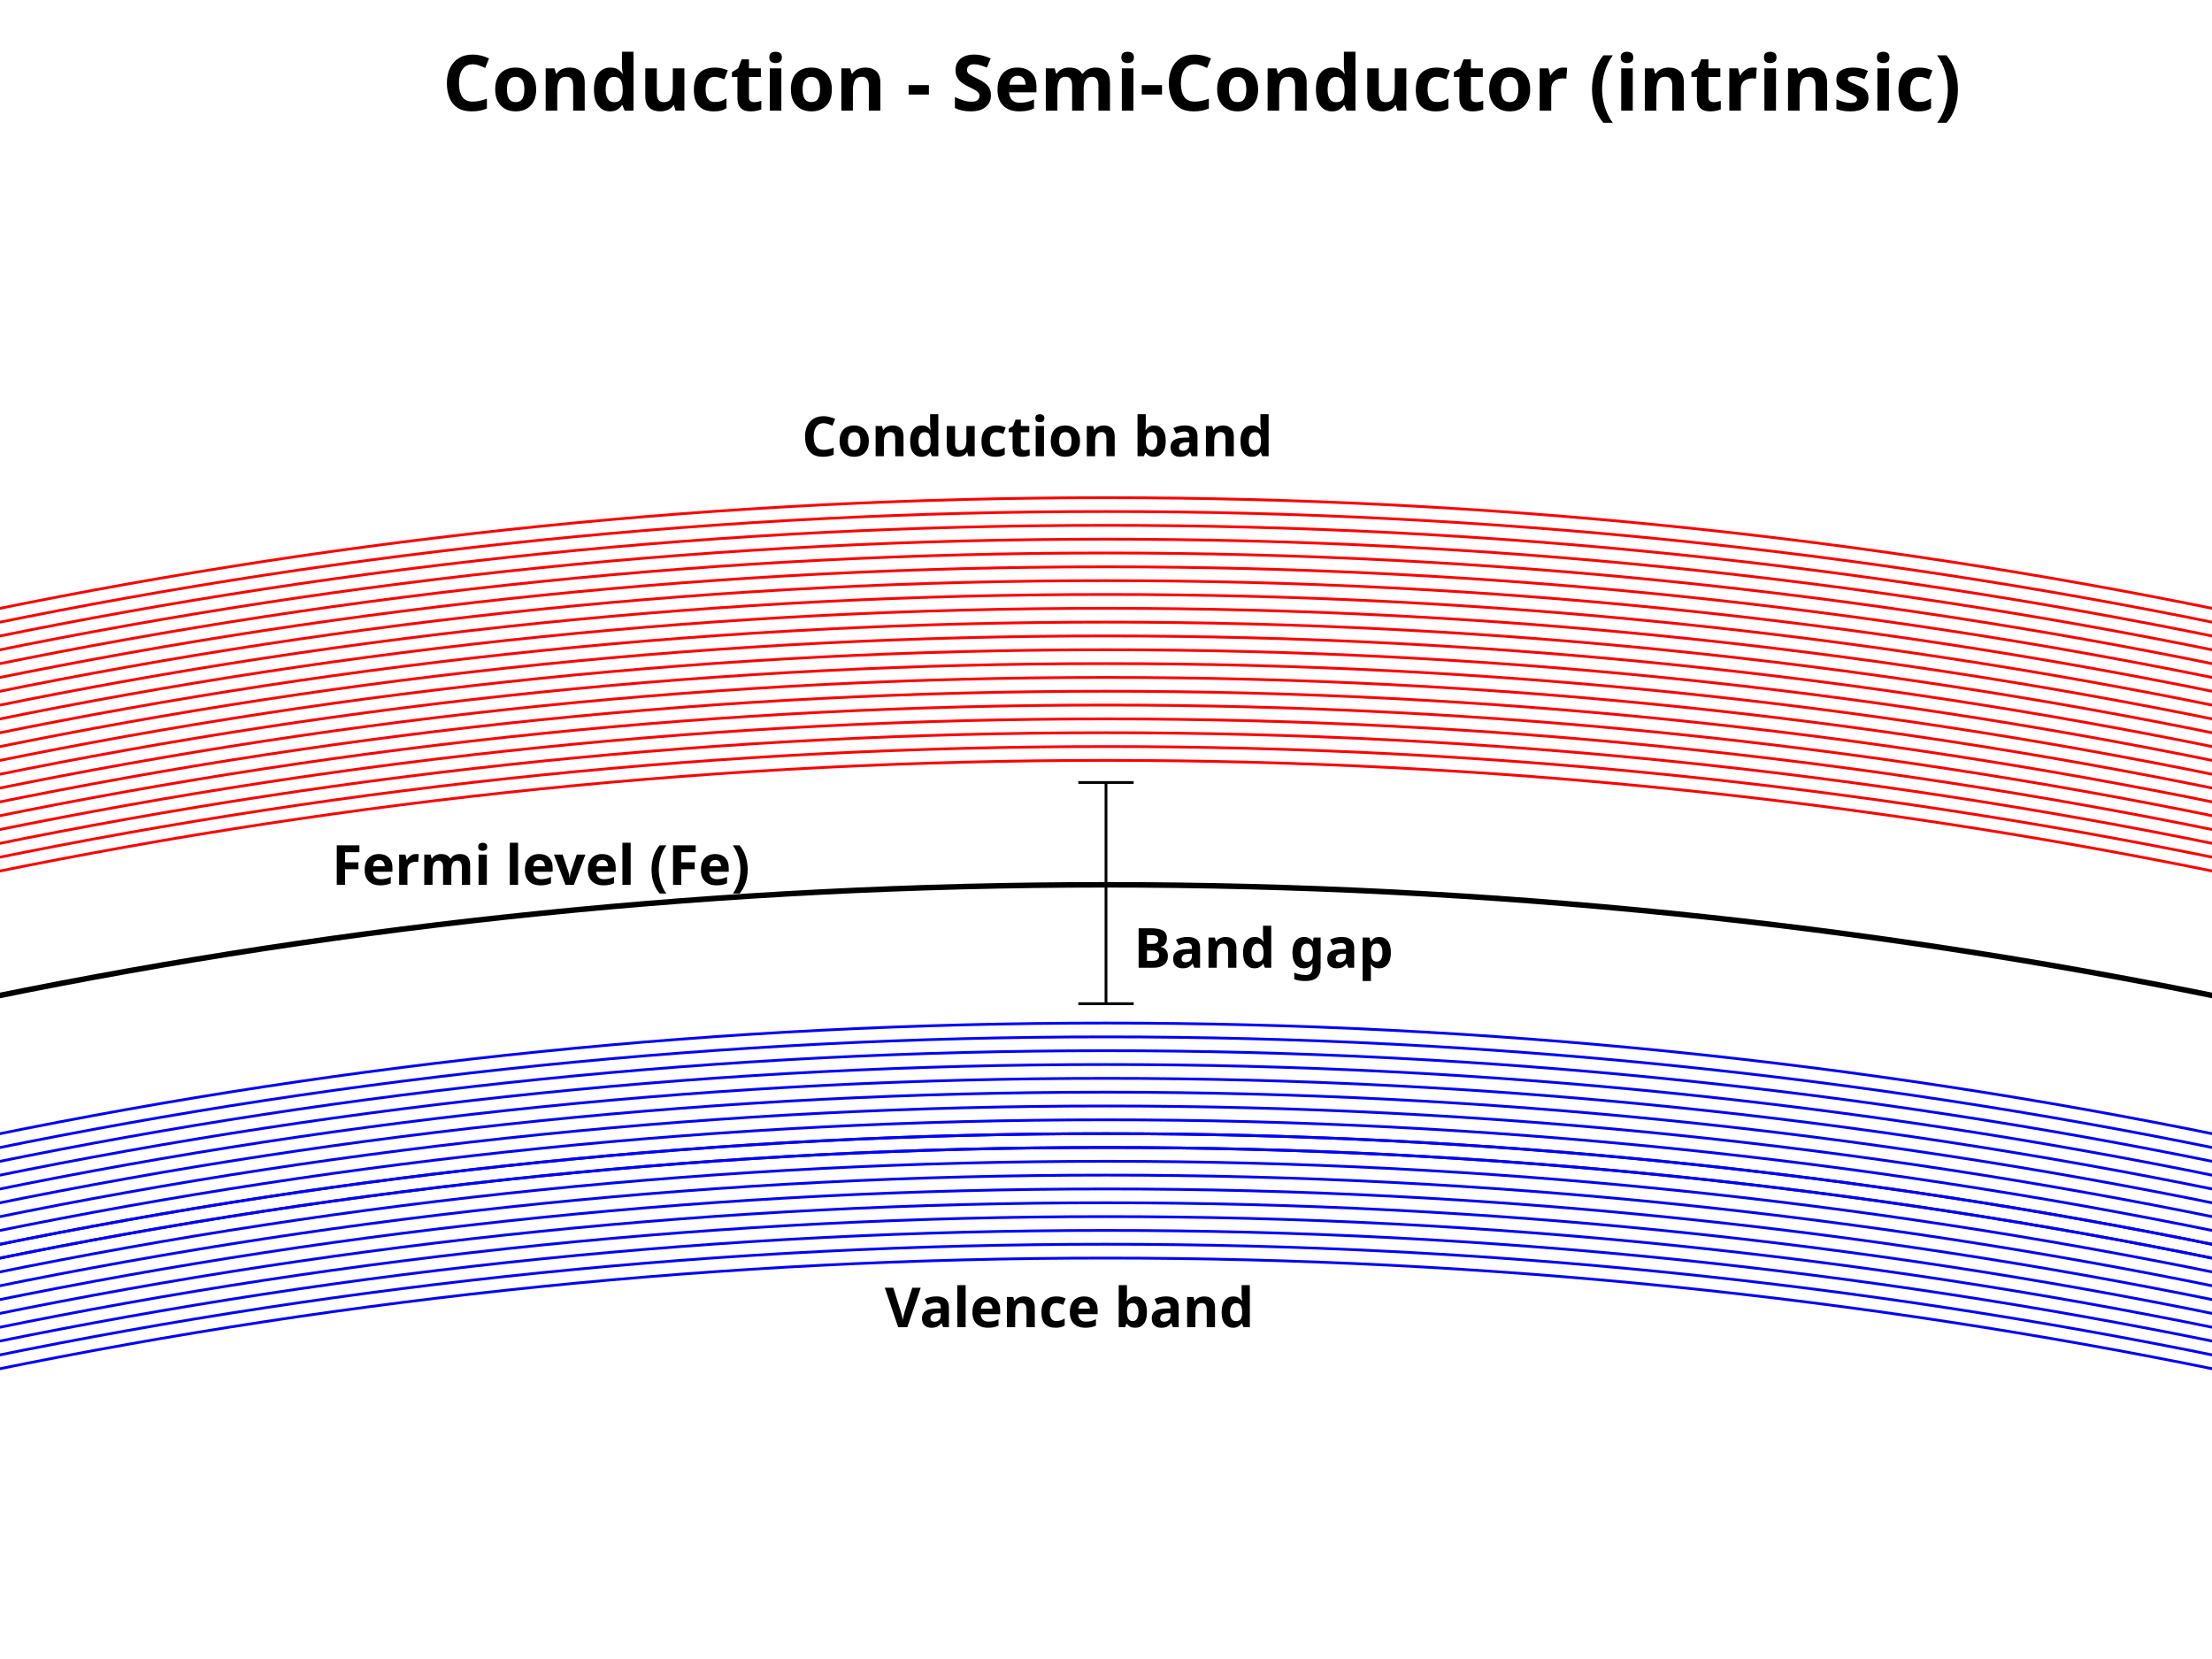
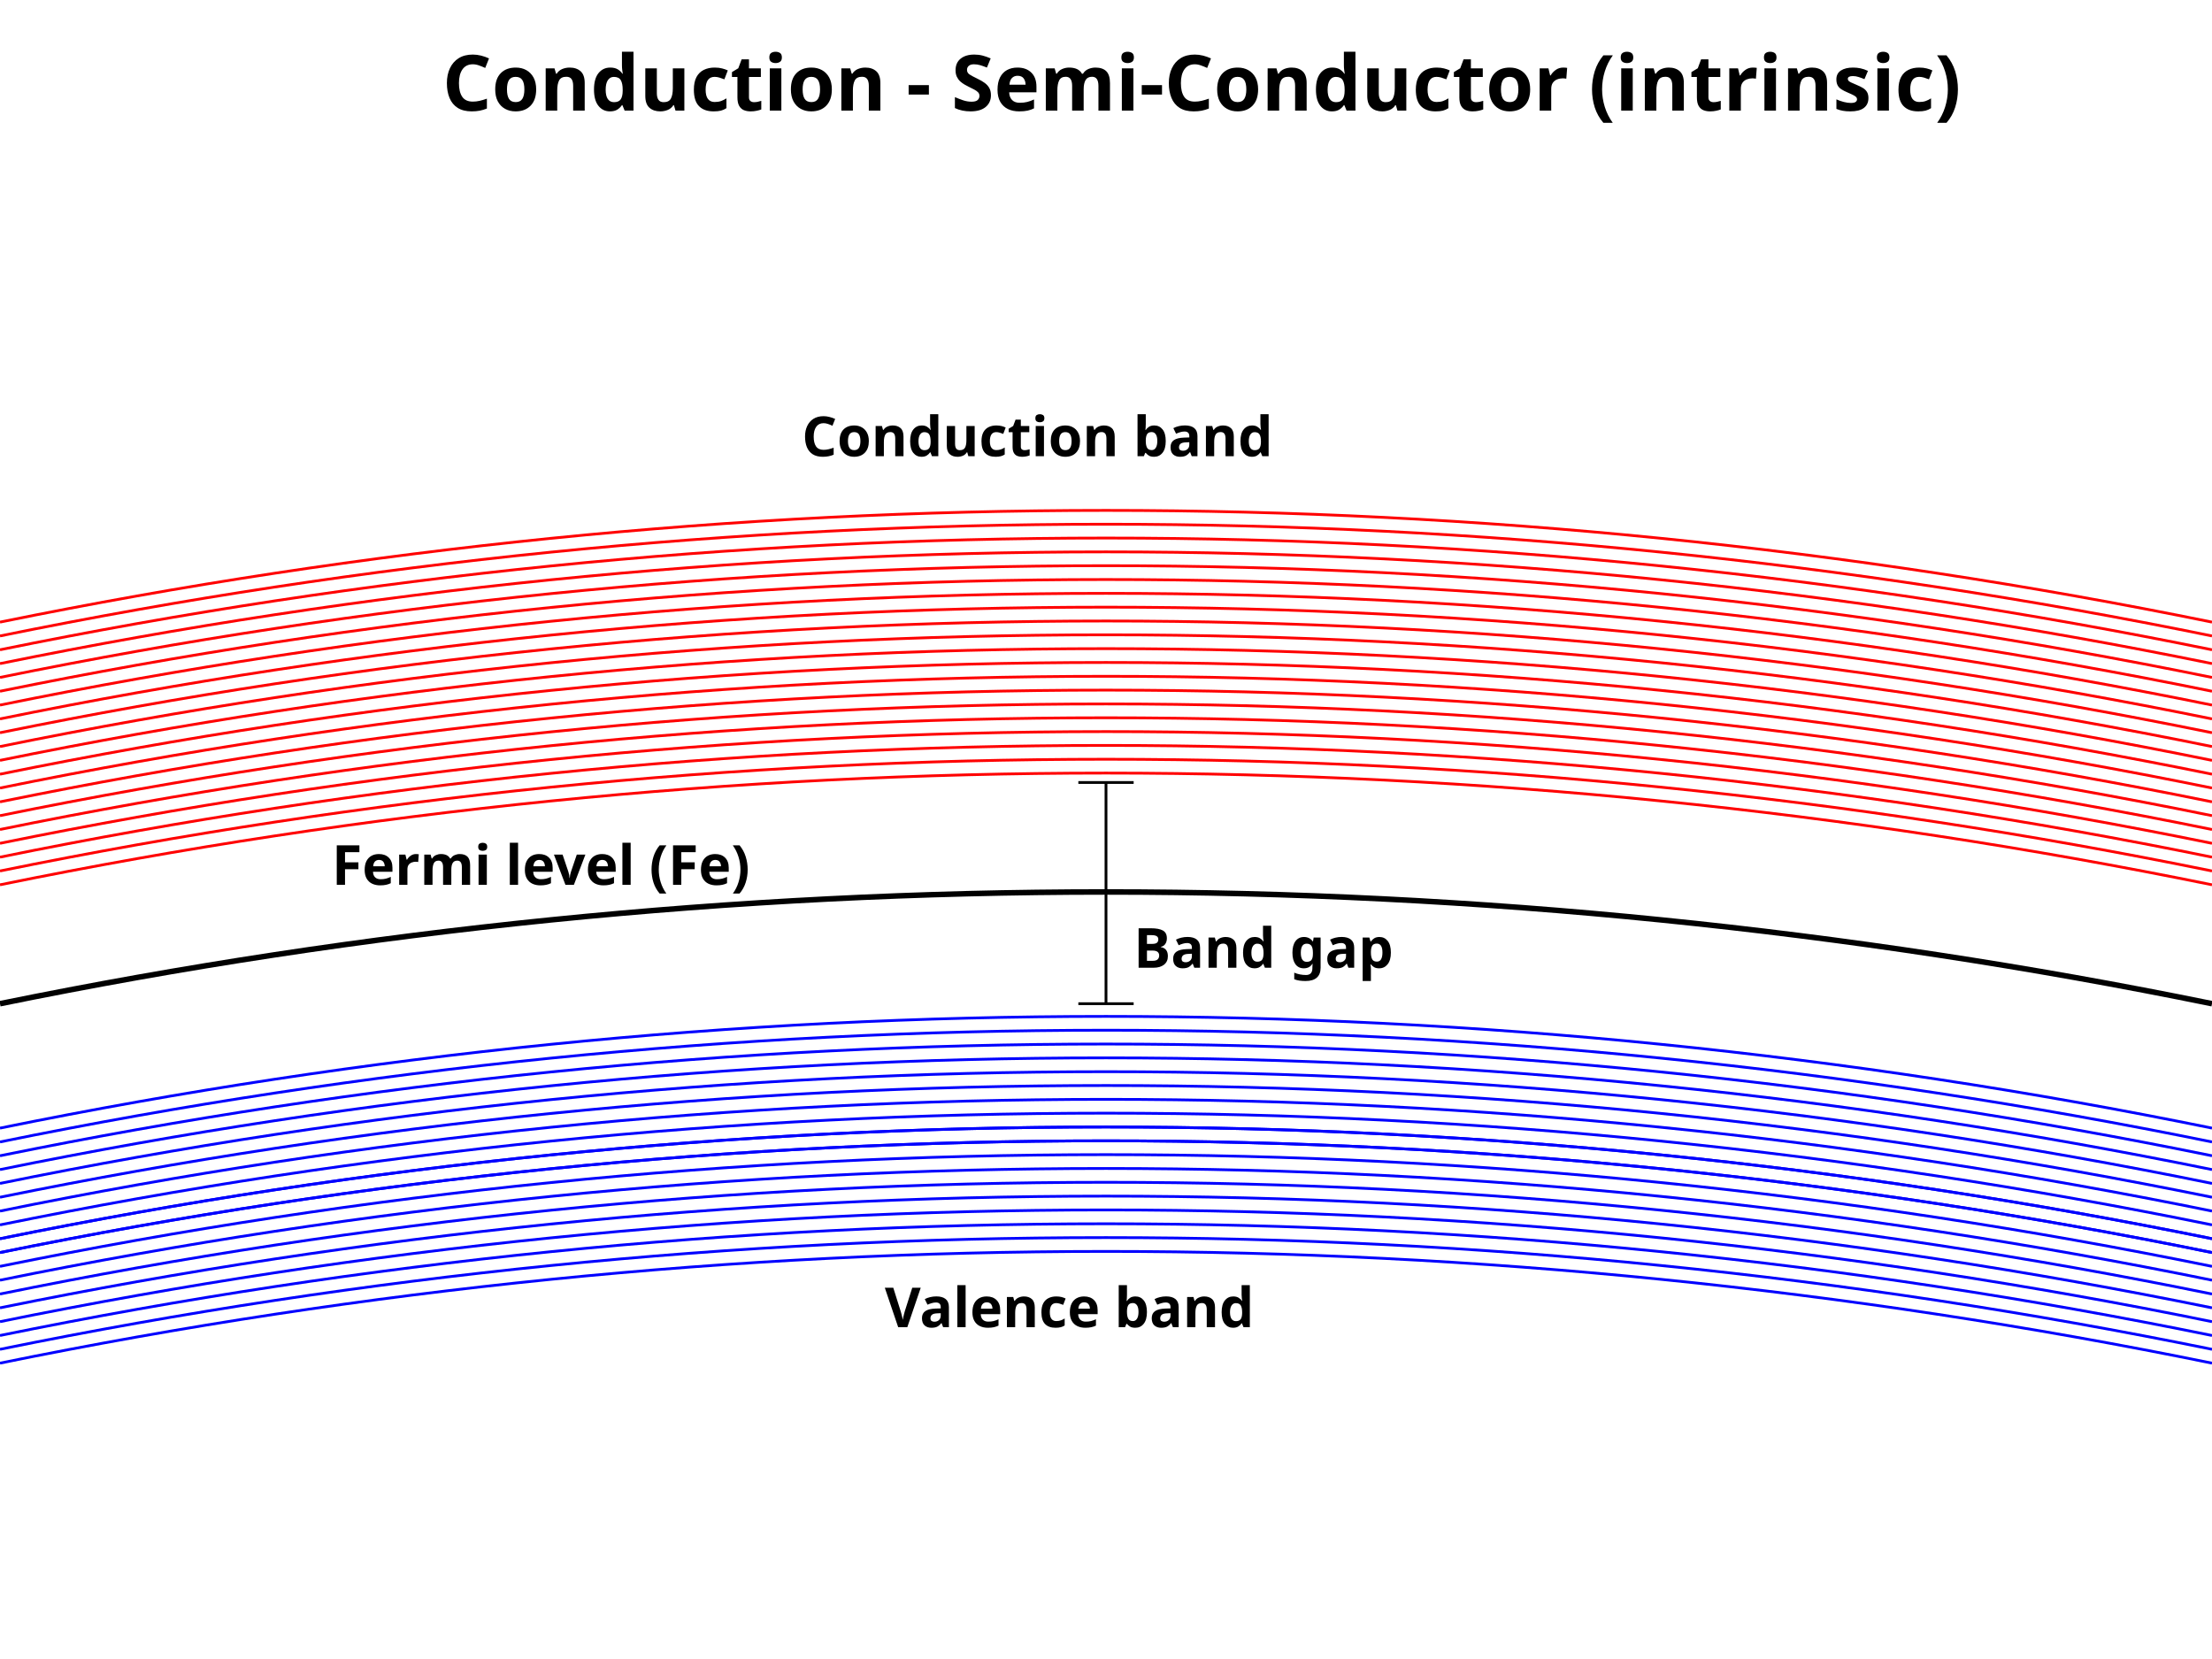
<svg xmlns="http://www.w3.org/2000/svg" xmlns:xlink="http://www.w3.org/1999/xlink" id="svg1" version="1.1" viewBox="0 0 800 600" width="800" height="600" preserveAspectRatio="xMidYMid" fill-rule="evenodd">
  <defs>
    <text id="headline" font-family="Ubuntu" font-size="28" font-weight="bold" fill="#000000">
      <tspan>Conduction - Semi-Conductor (intrinsic)</tspan>
    </text>
    <text id="cond_label" font-family="Ubuntu" font-size="20" font-weight="bold" fill="#000000">
      <tspan>Conduction band</tspan>
    </text>
    <text id="val_label" font-family="Ubuntu" font-size="20" font-weight="bold" fill="#000000">
      <tspan>Valence band</tspan>
    </text>
    <text id="gap_label" font-family="Ubuntu" font-size="20" font-weight="bold" fill="#000000">
      <tspan>Band gap</tspan>
    </text>
    <text id="fermi_label" font-family="Ubuntu" font-size="20" font-weight="bold" fill="#000000">
      <tspan>Fermi level (Fe)</tspan>
    </text>
-     <circle id="orbit" cx="0" cy="0" r="2000">
-         </circle>
+     <path id="orbit" d="m 0,0 a 2000,2000 0 0 1 800,0">
+         </path>
    <g id="conduction_band" style="fill:none;stroke:#ff0000;stroke-width:1">
-       <use xlink:href="#orbit" x="400" y="00" />
-       <use xlink:href="#orbit" x="400" y="05" />
-       <use xlink:href="#orbit" x="400" y="10" />
-       <use xlink:href="#orbit" x="400" y="15" />
-       <use xlink:href="#orbit" x="400" y="20" />
-       <use xlink:href="#orbit" x="400" y="25" />
-       <use xlink:href="#orbit" x="400" y="30" />
-       <use xlink:href="#orbit" x="400" y="35" />
-       <use xlink:href="#orbit" x="400" y="40" />
-       <use xlink:href="#orbit" x="400" y="45" />
-       <use xlink:href="#orbit" x="400" y="50" />
-       <use xlink:href="#orbit" x="400" y="55" />
-       <use xlink:href="#orbit" x="400" y="60" />
-       <use xlink:href="#orbit" x="400" y="65" />
-       <use xlink:href="#orbit" x="400" y="70" />
-       <use xlink:href="#orbit" x="400" y="75" />
-       <use xlink:href="#orbit" x="400" y="80" />
-       <use xlink:href="#orbit" x="400" y="85" />
-       <use xlink:href="#orbit" x="400" y="90" />
-       <use xlink:href="#orbit" x="400" y="95" />
+       <use xlink:href="#orbit" x="0" y="00" />
+       <use xlink:href="#orbit" x="0" y="05" />
+       <use xlink:href="#orbit" x="0" y="10" />
+       <use xlink:href="#orbit" x="0" y="15" />
+       <use xlink:href="#orbit" x="0" y="20" />
+       <use xlink:href="#orbit" x="0" y="25" />
+       <use xlink:href="#orbit" x="0" y="30" />
+       <use xlink:href="#orbit" x="0" y="35" />
+       <use xlink:href="#orbit" x="0" y="40" />
+       <use xlink:href="#orbit" x="0" y="45" />
+       <use xlink:href="#orbit" x="0" y="50" />
+       <use xlink:href="#orbit" x="0" y="55" />
+       <use xlink:href="#orbit" x="0" y="60" />
+       <use xlink:href="#orbit" x="0" y="65" />
+       <use xlink:href="#orbit" x="0" y="70" />
+       <use xlink:href="#orbit" x="0" y="75" />
+       <use xlink:href="#orbit" x="0" y="80" />
+       <use xlink:href="#orbit" x="0" y="85" />
+       <use xlink:href="#orbit" x="0" y="90" />
+       <use xlink:href="#orbit" x="0" y="95" />
    </g>
    <g id="valence_band" style="fill:none;stroke:#0000ff;stroke-width:1">
-       <use xlink:href="#orbit" x="400" y="00" />
-       <use xlink:href="#orbit" x="400" y="05" />
-       <use xlink:href="#orbit" x="400" y="10" />
-       <use xlink:href="#orbit" x="400" y="15" />
-       <use xlink:href="#orbit" x="400" y="20" />
-       <use xlink:href="#orbit" x="400" y="25" />
-       <use xlink:href="#orbit" x="400" y="30" />
-       <use xlink:href="#orbit" x="400" y="35" />
-       <use xlink:href="#orbit" x="400" y="40" />
-       <use xlink:href="#orbit" x="400" y="45" />
-       <use xlink:href="#orbit" x="400" y="50" />
-       <use xlink:href="#orbit" x="400" y="55" />
-       <use xlink:href="#orbit" x="400" y="60" />
-       <use xlink:href="#orbit" x="400" y="65" />
-       <use xlink:href="#orbit" x="400" y="70" />
-       <use xlink:href="#orbit" x="400" y="75" />
-       <use xlink:href="#orbit" x="400" y="80" />
-       <use xlink:href="#orbit" x="400" y="85" />
-       <use xlink:href="#orbit" x="400" y="40" />
-       <use xlink:href="#orbit" x="400" y="45" />
+       <use xlink:href="#orbit" x="0" y="00" />
+       <use xlink:href="#orbit" x="0" y="05" />
+       <use xlink:href="#orbit" x="0" y="10" />
+       <use xlink:href="#orbit" x="0" y="15" />
+       <use xlink:href="#orbit" x="0" y="20" />
+       <use xlink:href="#orbit" x="0" y="25" />
+       <use xlink:href="#orbit" x="0" y="30" />
+       <use xlink:href="#orbit" x="0" y="35" />
+       <use xlink:href="#orbit" x="0" y="40" />
+       <use xlink:href="#orbit" x="0" y="45" />
+       <use xlink:href="#orbit" x="0" y="50" />
+       <use xlink:href="#orbit" x="0" y="55" />
+       <use xlink:href="#orbit" x="0" y="60" />
+       <use xlink:href="#orbit" x="0" y="65" />
+       <use xlink:href="#orbit" x="0" y="70" />
+       <use xlink:href="#orbit" x="0" y="75" />
+       <use xlink:href="#orbit" x="0" y="80" />
+       <use xlink:href="#orbit" x="0" y="85" />
+       <use xlink:href="#orbit" x="0" y="40" />
+       <use xlink:href="#orbit" x="0" y="45" />
    </g>
    <g id="fermi_level" style="fill:none;stroke:#000000;stroke-width:2">
-       <use xlink:href="#orbit" x="400" y="00" />
+       <use xlink:href="#orbit" x="0" y="00" />
    </g>
    <g id="gap_size" style="fill:none;stroke:#000000;stroke-width:1">
      <path d="m 0,0 v 80 m -10,-80 h 20 m -20,80 h 20" />
    </g>
  </defs>
  <g id="page1">
    <g id="band1" style="display:inline">
      <rect id="white_background" x="0" y="0" width="800" height="600" fill="white">
            </rect>
    </g>
    <g id="band2" style="display:inline">
      <use xlink:href="#headline" x="160" y="40" />
      <use xlink:href="#cond_label" x="290" y="165" />
      <use xlink:href="#gap_label" x="410" y="350" />
      <use xlink:href="#val_label" x="320" y="480" />
      <use xlink:href="#fermi_label" x="120" y="320" />
      <use xlink:href="#gap_size" x="400" y="283" />
-       <use xlink:href="#conduction_band" y="2180" />
-       <use xlink:href="#valence_band" y="2370" />
-       <use xlink:href="#fermi_level" y="2320" />
+       <use xlink:href="#conduction_band" y="225" />
+       <use xlink:href="#valence_band" y="408" />
+       <use xlink:href="#fermi_level" y="363" />
    </g>
  </g>
</svg>
